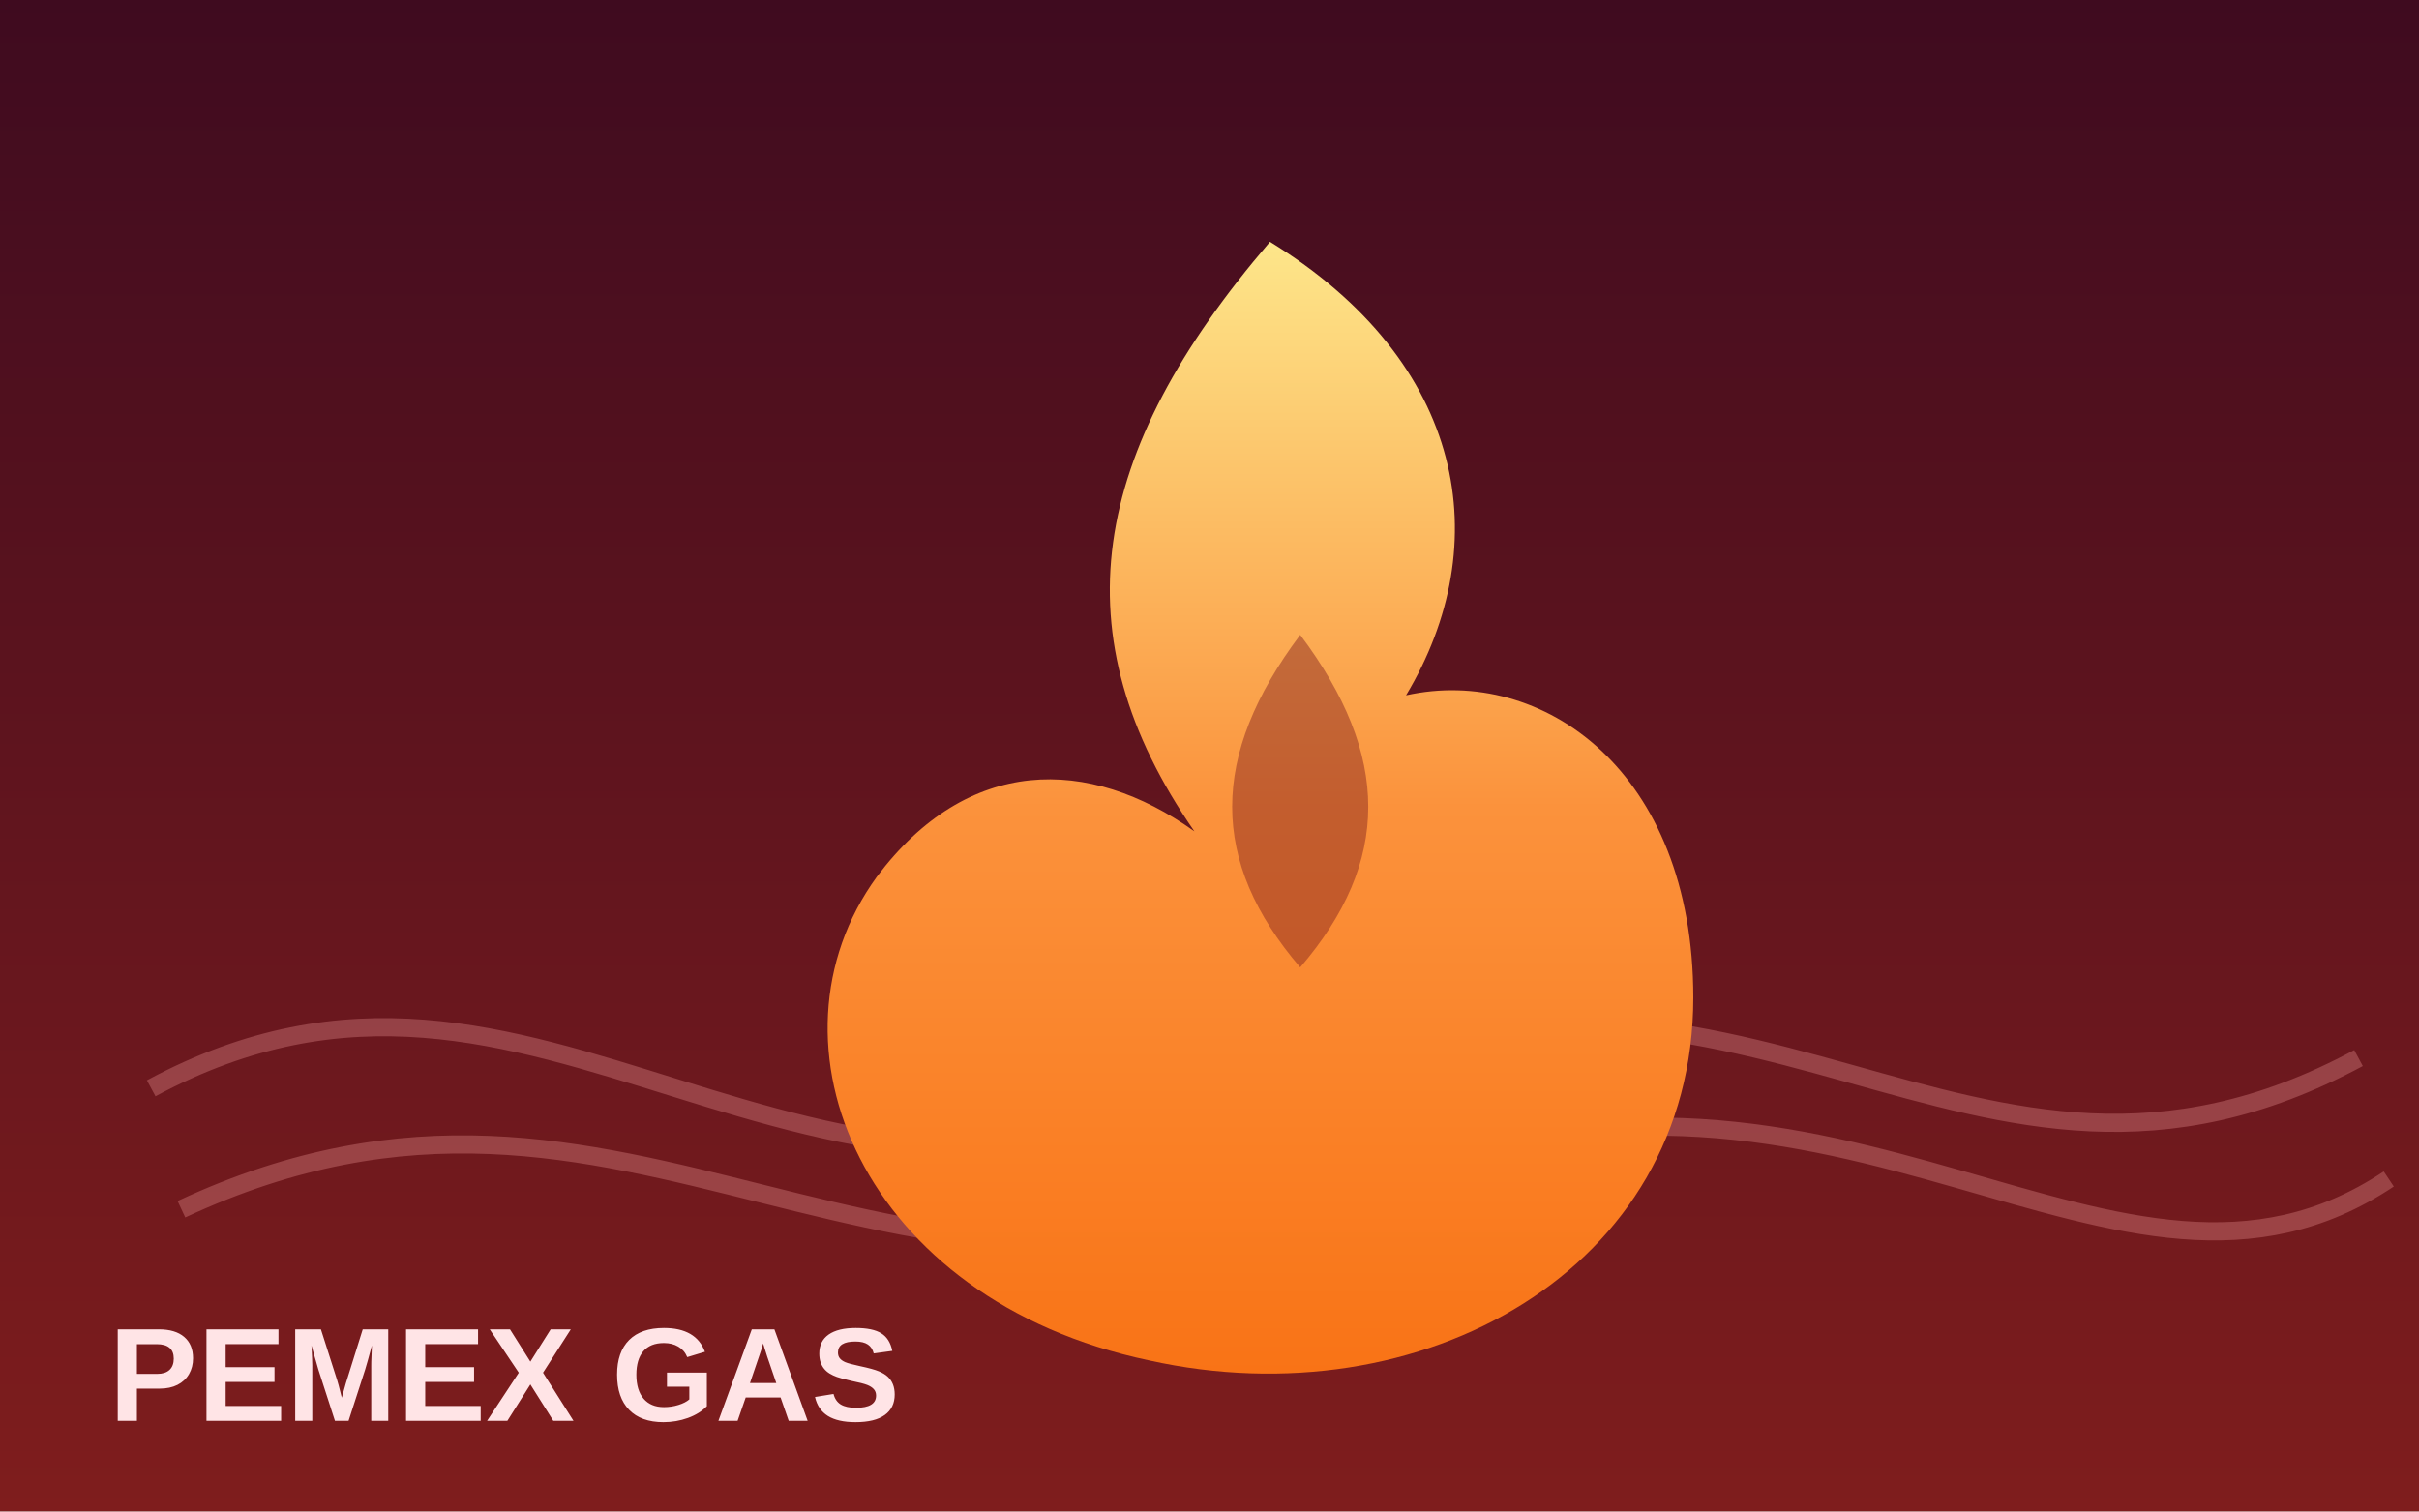
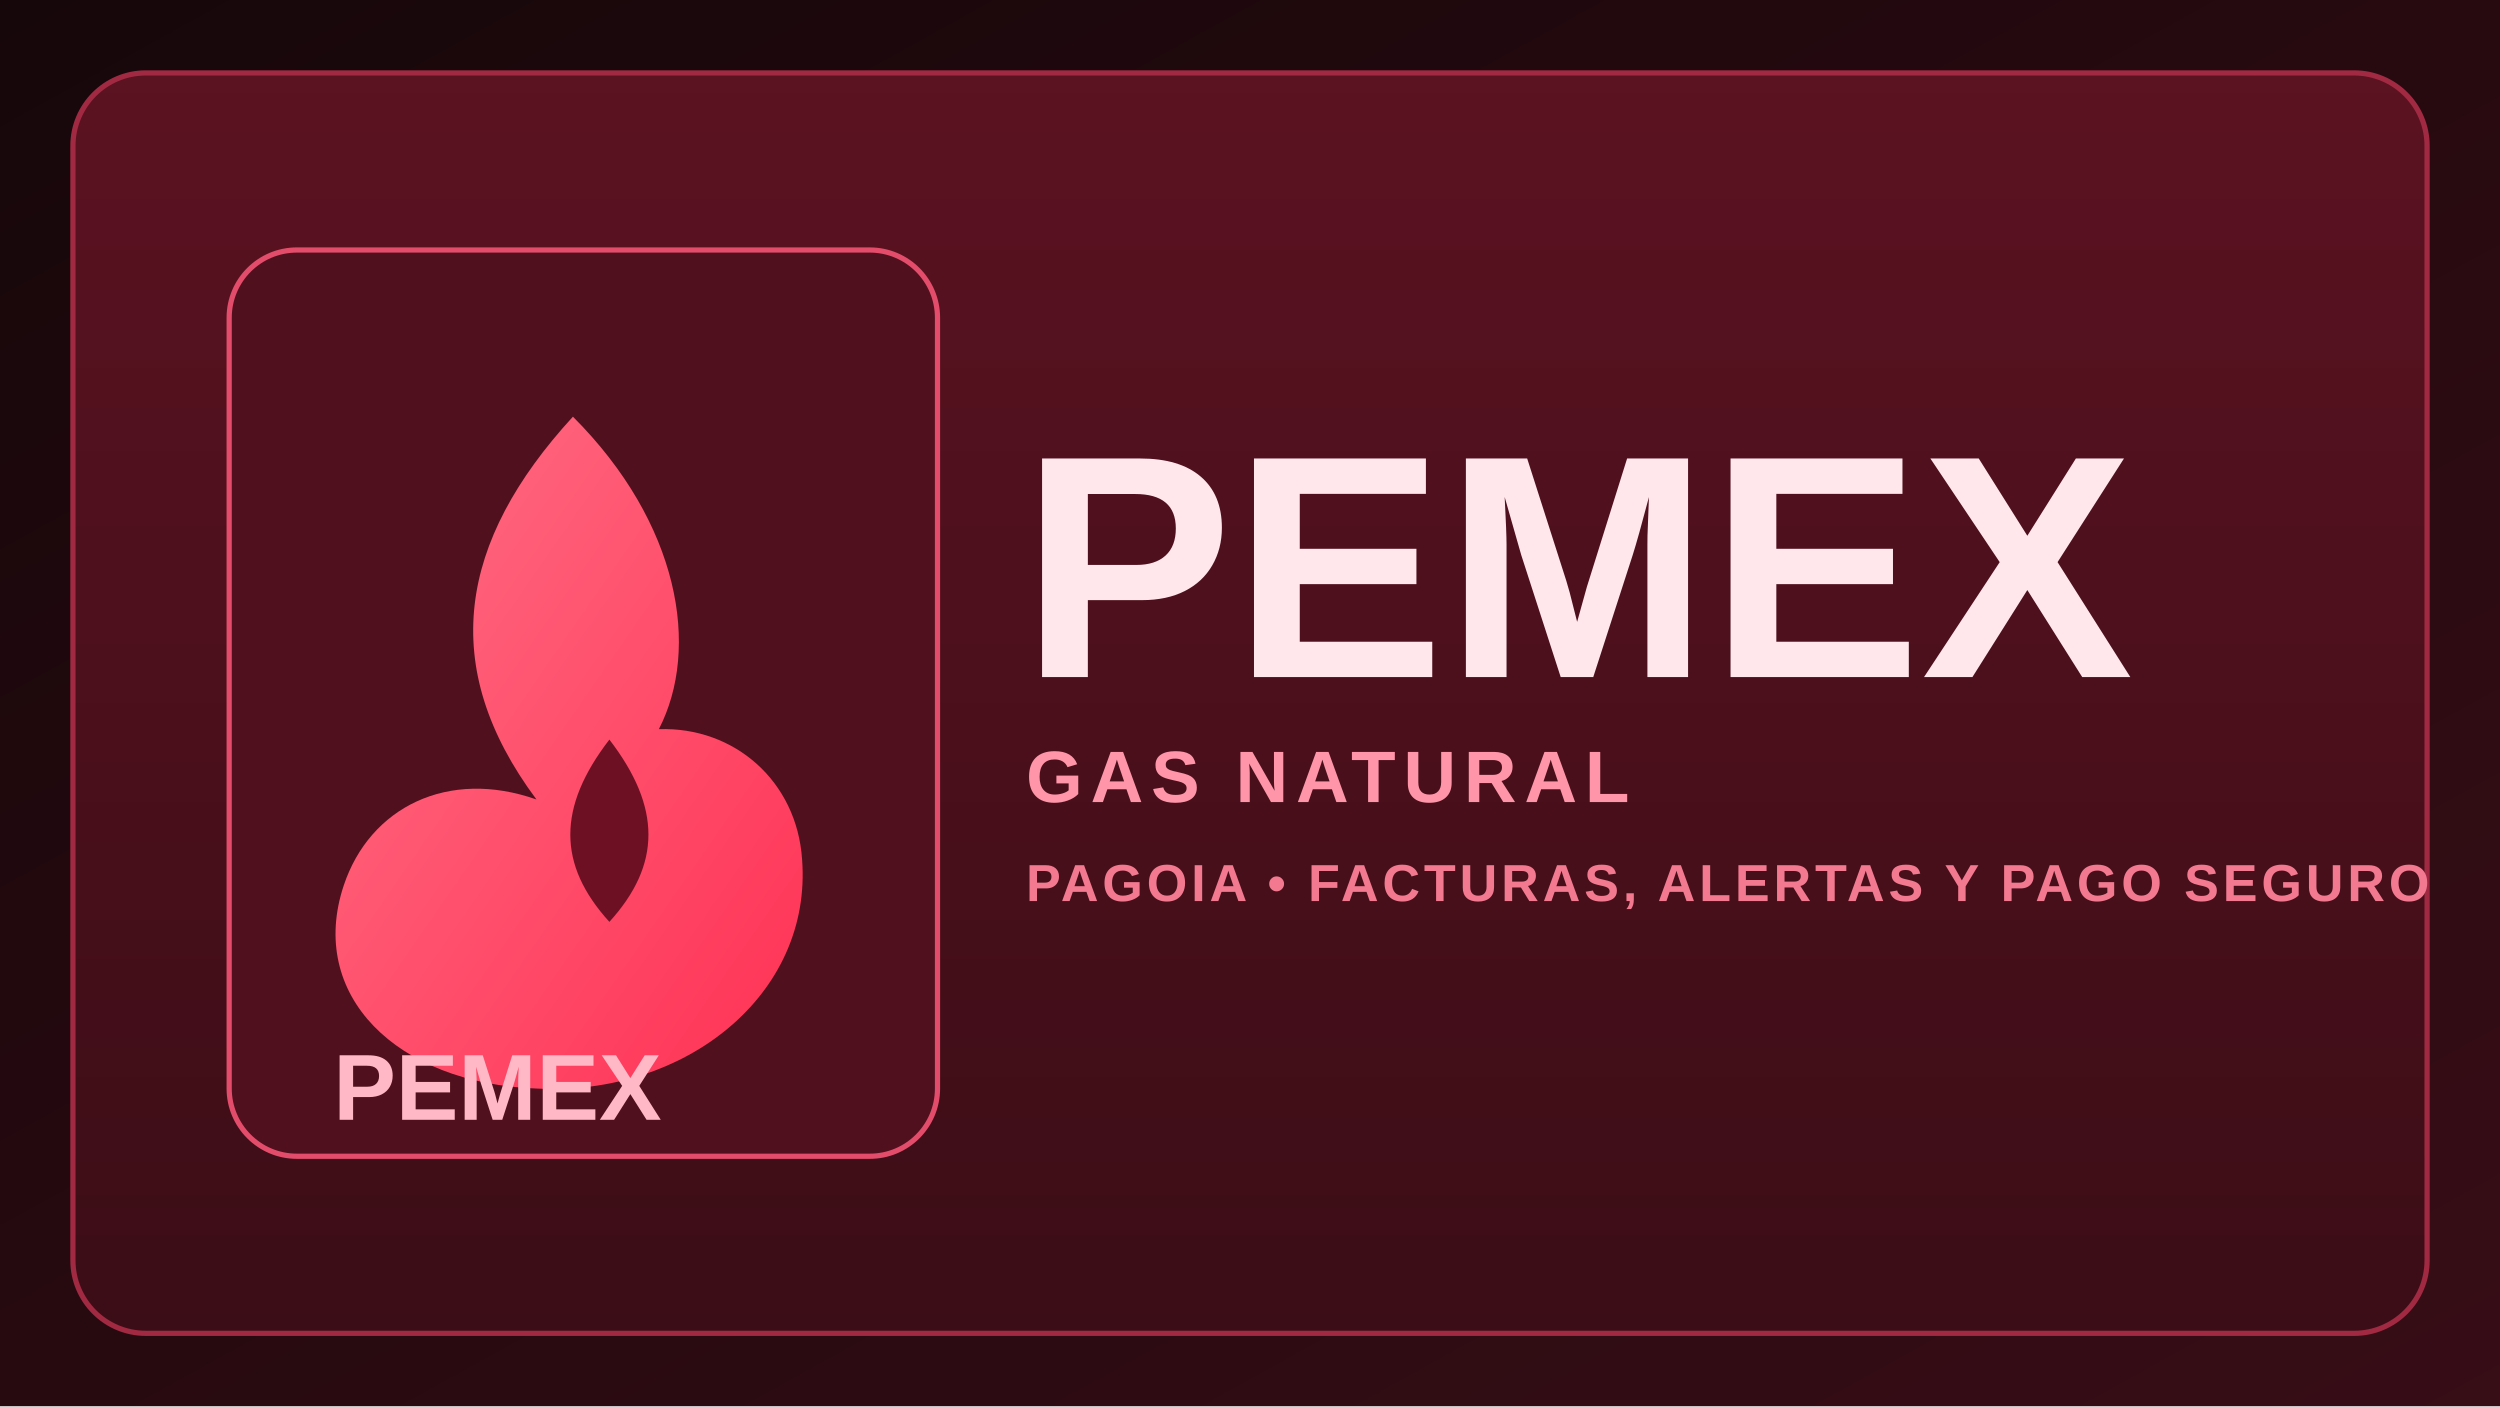
- <svg xmlns="http://www.w3.org/2000/svg" viewBox="0 0 800 500" role="img" aria-labelledby="title desc">
+ <svg xmlns="http://www.w3.org/2000/svg" viewBox="0 0 960 540" role="img" aria-labelledby="title desc">
  <defs>
-     <linearGradient id="bg" x1="0" y1="0" x2="0" y2="1">
-       <stop offset="0" stop-color="#3f0b1f" />
-       <stop offset="1" stop-color="#7f1d1d" />
+     <linearGradient id="bgPem" x1="0" y1="0" x2="1" y2="1">
+       <stop offset="0" stop-color="#16070a" />
+       <stop offset="1" stop-color="#370d16" />
    </linearGradient>
-     <linearGradient id="flame" x1="0" y1="1" x2="0" y2="0">
-       <stop offset="0" stop-color="#f97316" />
-       <stop offset="0.5" stop-color="#fb923c" />
-       <stop offset="1" stop-color="#fde68a" />
+     <linearGradient id="panelPem" x1="0" y1="0" x2="0" y2="1">
+       <stop offset="0" stop-color="#5b1221" />
+       <stop offset="1" stop-color="#3b0d16" />
+     </linearGradient>
+     <linearGradient id="markPem" x1="0" y1="0" x2="1" y2="1">
+       <stop offset="0" stop-color="#ff6f86" />
+       <stop offset="1" stop-color="#ff3154" />
    </linearGradient>
  </defs>
-   <rect width="800" height="500" fill="url(#bg)" />
-   <g opacity="0.3" stroke="#fca5a5" stroke-width="6" fill="none">
-     <path d="M50 360 C180 290, 260 430, 420 360 C580 290, 650 420, 780 350" />
-     <path d="M60 400 C210 330, 290 460, 460 390 C610 330, 700 450, 790 390" />
+   <rect width="960" height="540" fill="url(#bgPem)" />
+   <rect x="28" y="28" width="904" height="484" rx="28" fill="url(#panelPem)" stroke="#a12a42" stroke-width="2" />
+   <g transform="translate(88 96)">
+     <rect x="0" y="0" width="272" height="348" rx="26" fill="#50101d" stroke="#e34d6b" stroke-width="2" />
+     <path d="M132 64 C88 112, 80 160, 118 211 C84 199, 54 214, 44 244 C30 286, 64 320, 118 322 C175 325, 224 286, 220 234 C218 204, 194 183, 165 184 C181 153, 173 105, 132 64 Z" fill="url(#markPem)" />
+     <path d="M146 188 C126 214, 126 236, 146 258 C166 236, 166 214, 146 188 Z" fill="#6d1023" />
+     <text x="40" y="334" font-family="Arial, sans-serif" font-size="36" font-weight="800" fill="#ffb8c6">PEMEX</text>
  </g>
-   <path d="M420 80 C360 150, 350 210, 395 275 C360 250, 320 250, 290 290 C250 345, 285 430, 380 450 C470 470, 560 420, 560 330 C560 255, 510 220, 465 230 C495 180, 485 120, 420 80 Z" fill="url(#flame)" />
-   <path d="M430 210 C400 250, 400 285, 430 320 C460 285, 460 250, 430 210 Z" fill="#7f1d1d" opacity="0.45" />
-   <text x="36" y="470" fill="#ffe4e6" font-family="Arial, sans-serif" font-size="44" font-weight="700">PEMEX GAS</text>
+   <g transform="translate(392 166)">
+     <text x="0" y="94" font-family="Arial, sans-serif" font-size="122" font-weight="900" fill="#ffe7ec">PEMEX</text>
+     <text x="2" y="142" font-family="Arial, sans-serif" font-size="28" font-weight="700" letter-spacing="3" fill="#ff95a9">GAS NATURAL</text>
+     <text x="2" y="180" font-family="Arial, sans-serif" font-size="20" font-weight="600" letter-spacing="1.5" fill="#f27990">PAGOIA • FACTURAS, ALERTAS Y PAGO SEGURO</text>
+   </g>
</svg>
